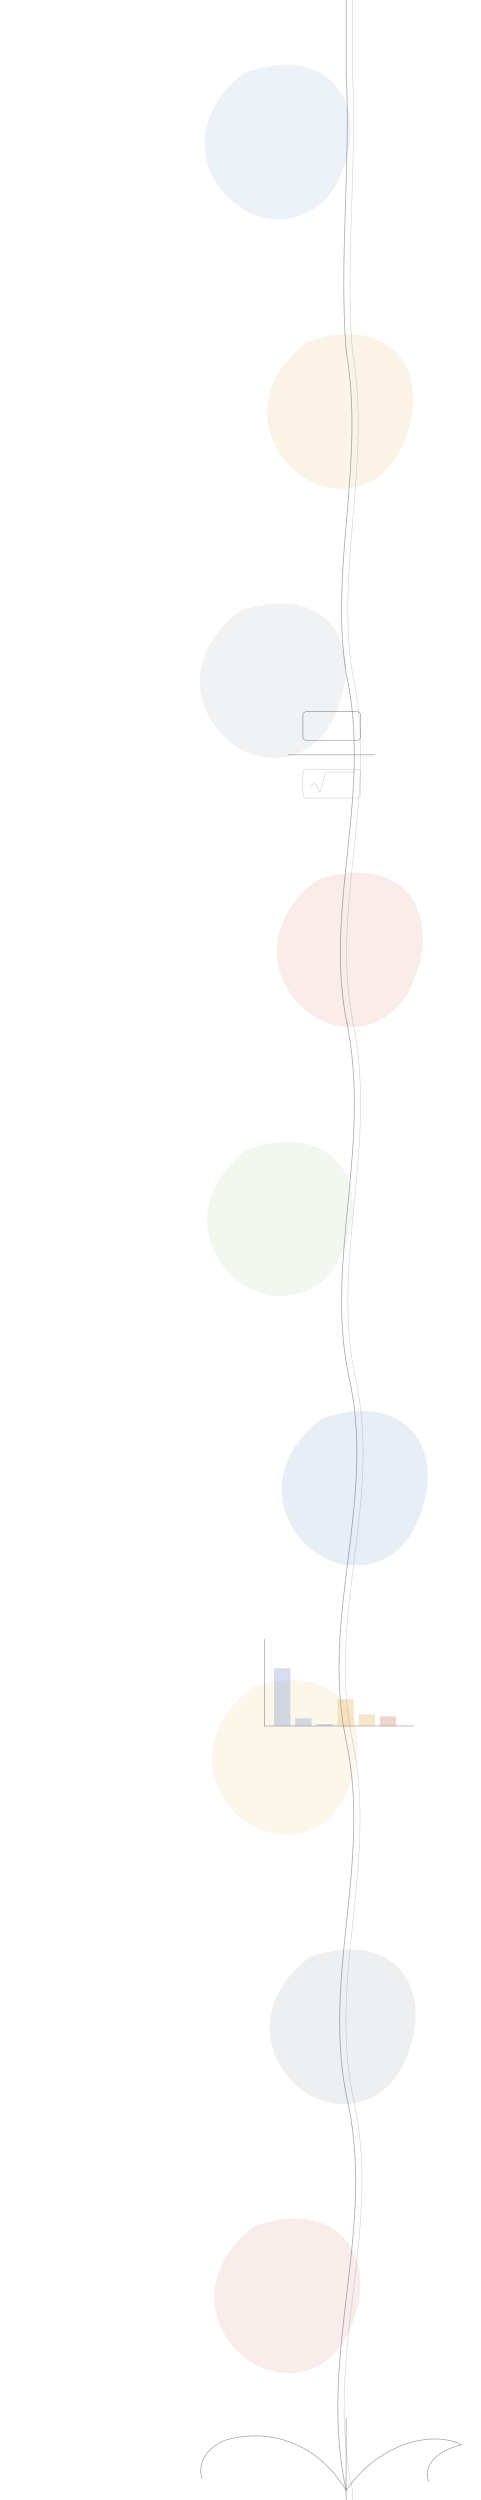
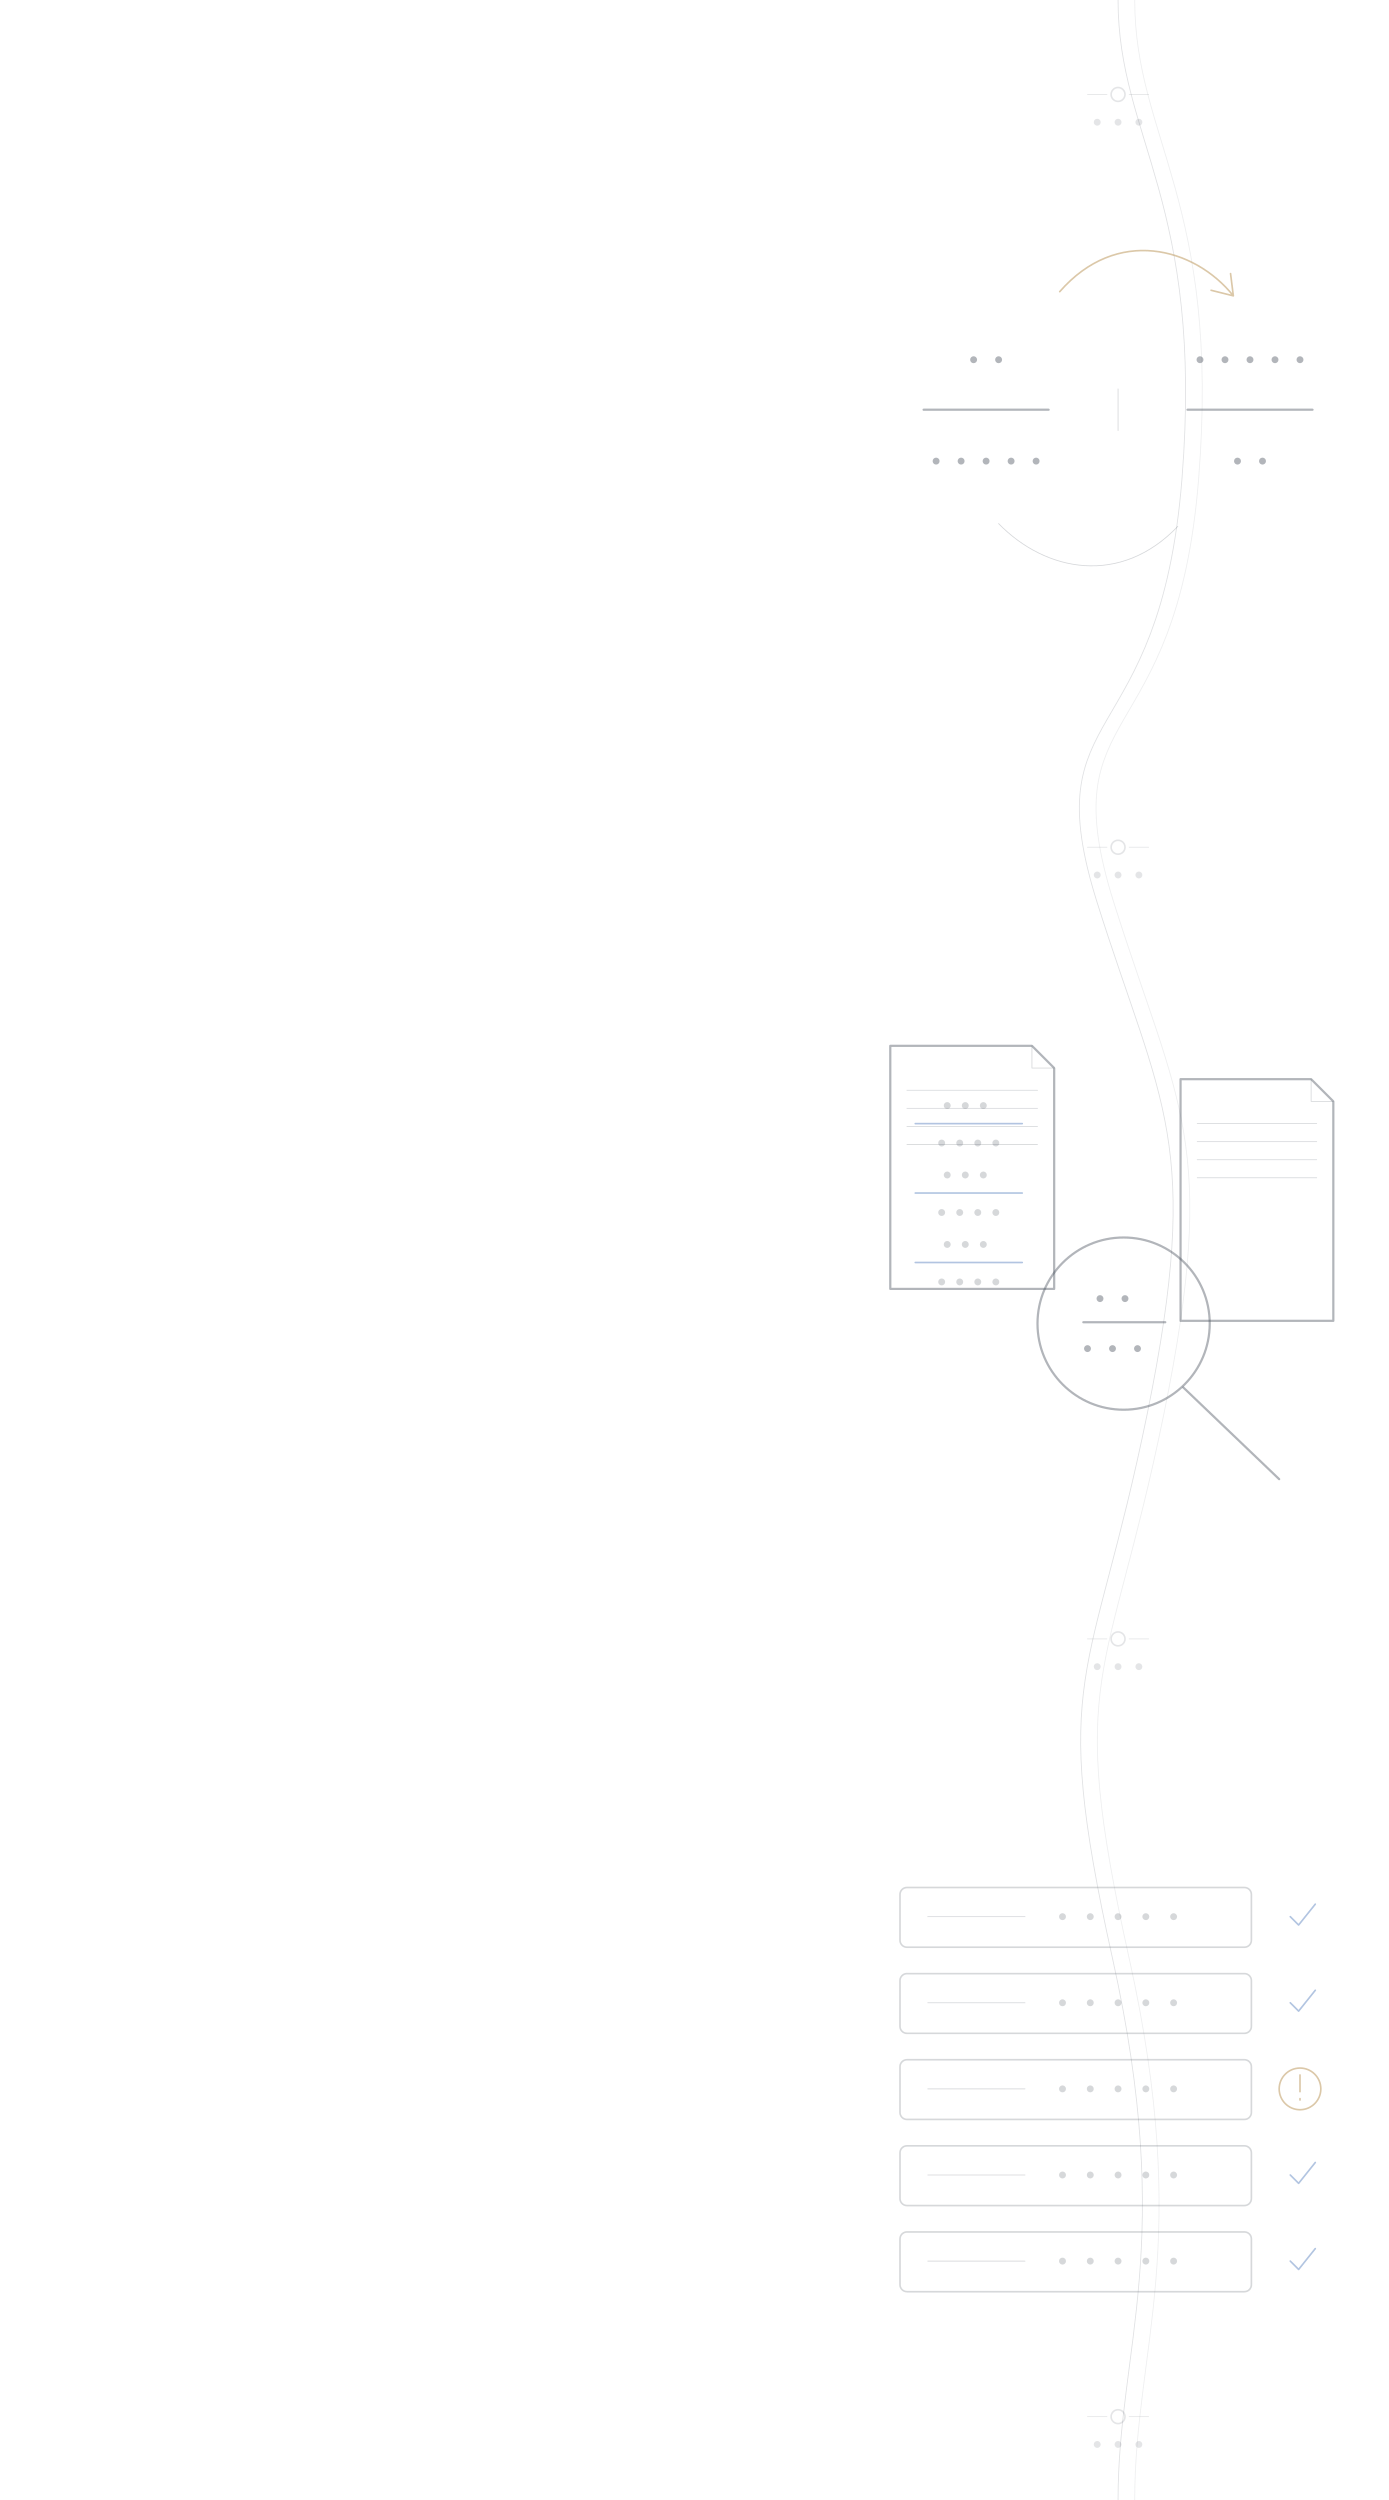
- <svg xmlns="http://www.w3.org/2000/svg" width="1000" height="5200" viewBox="0 0 1000 5200" preserveAspectRatio="none" fill="none">
+ <svg xmlns="http://www.w3.org/2000/svg" width="1000" height="1800" viewBox="0 0 1000 1800" fill="none">
  <style>.art-ink,
.art-ink-soft,
- .art-hair {
+ .art-hair,
+ .art-blue,
+ .art-gold {
  fill: none;
  vector-effect: non-scaling-stroke;
  stroke-linecap: round;
  stroke-linejoin: round;
}

.art-ink {
  stroke: rgba(38, 48, 62, .42);
  stroke-width: 1.6;
}

.art-ink-soft {
  stroke: rgba(38, 48, 62, .22);
  stroke-width: 1.2;
}

/* Hairline filigree — the finest lines (tree-rings, arcs, contours). */
.art-hair {
  stroke: rgba(38, 48, 62, .22);
  stroke-width: 0.6;
}

+ .art-blue, .art-gold {
+   stroke-width: 1.2;
+   stroke-opacity: .55;
+ }
+ 
+ .art-blue { stroke: #5a82be; }
+ .art-gold { stroke: #b28945; }
+ 
.art-fill-ink {
  fill: rgba(38, 48, 62, .42);
  stroke: none;
}

/* Stipple dots for organic growth. */
.art-dot {
  fill: rgba(38, 48, 62, .22);
  stroke: none;
}</style>
-   <g class="art-wash">
-     <g transform="translate(-190,20)">
-       <path d="M700 130 C 880 70 960 200 900 340 C 850 470 700 460 640 360 C 590 280 620 190 700 130 Z" fill="#5a82be" opacity="0.11" />
-     </g>
-     <g transform="translate(-60,580)">
-       <path d="M700 130 C 880 70 960 200 900 340 C 850 470 700 460 640 360 C 590 280 620 190 700 130 Z" fill="#e0a94a" opacity="0.14" />
-     </g>
-     <g transform="translate(-200,1140)">
-       <path d="M700 130 C 880 70 960 200 900 340 C 850 470 700 460 640 360 C 590 280 620 190 700 130 Z" fill="#7a8a9a" opacity="0.11" />
-     </g>
-     <g transform="translate(-40,1700)">
-       <path d="M700 130 C 880 70 960 200 900 340 C 850 470 700 460 640 360 C 590 280 620 190 700 130 Z" fill="#c85a46" opacity="0.12" />
-     </g>
-     <g transform="translate(-185,2260)">
-       <path d="M700 130 C 880 70 960 200 900 340 C 850 470 700 460 640 360 C 590 280 620 190 700 130 Z" fill="#8bbf6e" opacity="0.11" />
-     </g>
-     <g transform="translate(-30,2820)">
-       <path d="M700 130 C 880 70 960 200 900 340 C 850 470 700 460 640 360 C 590 280 620 190 700 130 Z" fill="#5a82be" opacity="0.14" />
-     </g>
-     <g transform="translate(-175,3380)">
-       <path d="M700 130 C 880 70 960 200 900 340 C 850 470 700 460 640 360 C 590 280 620 190 700 130 Z" fill="#e0a94a" opacity="0.11" />
-     </g>
-     <g transform="translate(-55,3940)">
-       <path d="M700 130 C 880 70 960 200 900 340 C 850 470 700 460 640 360 C 590 280 620 190 700 130 Z" fill="#7a8a9a" opacity="0.14" />
-     </g>
-     <g transform="translate(-170,4500)">
-       <path d="M700 130 C 880 70 960 200 900 340 C 850 470 700 460 640 360 C 590 280 620 190 700 130 Z" fill="#c85a46" opacity="0.11" />
-     </g>
+   <g transform="translate(0 0)" opacity=".65">
+     <path class="art-hair" d="M805 0C805 100 867 145 851 345S744 504 790 650S866 822 826 1018S755 1203 801 1410S805 1690 805 1800" />
  </g>
-   <path class="art-ink" d="M720 5180 C 660 4900 780 4650 725 4380 C 665 4120 775 3880 720 3620 C 665 3360 785 3120 725 2860 C 675 2620 775 2380 720 2120 C 675 1880 775 1650 720 1400 C 685 1180 760 960 720 730 C 705 540 730 340 720 150" />
-   <path class="art-ink-soft" d="M733 5180 C 673 4900 793 4650 738 4380 C 678 4120 788 3880 733 3620 C 678 3360 798 3120 738 2860 C 688 2620 788 2380 733 2120 C 688 1880 788 1650 733 1400 C 698 1180 773 960 733 730 C 718 540 743 340 733 150" />
-   <g transform="translate(690,1590)">
-     <rect class="art-ink" x="-60" y="-110" width="120" height="60" rx="8" />
-     <path class="art-ink" d="M-90 -20 H 90" />
-     <rect class="art-ink-soft" x="-60" y="10" width="120" height="60" rx="8" />
-     <path class="art-ink-soft" d="M-44 44 l 9 -5 l 10 19 l 13 -42 h 60" />
+   <g transform="translate(12 0)" opacity=".35">
+     <path class="art-hair" d="M805 0C805 100 867 145 851 345S744 504 790 650S866 822 826 1018S755 1203 801 1410S805 1690 805 1800" />
  </g>
-   <g transform="translate(690,3530)">
-     <path class="art-ink" d="M-140 -120 V 60 H 170" />
-     <rect x="-120" y="-60" width="34" height="120" fill="#5a82be" fill-opacity=".26" />
-     <rect x="-76" y="44" width="34" height="16" fill="#5a82be" fill-opacity=".26" />
-     <rect x="-32" y="56" width="34" height="4" fill="#5a82be" fill-opacity=".26" />
-     <rect x="12" y="4" width="34" height="56" fill="#e0a94a" fill-opacity=".28" />
-     <rect x="56" y="36" width="34" height="24" fill="#e0a94a" fill-opacity=".28" />
-     <rect x="100" y="40" width="34" height="20" fill="#c85a46" fill-opacity=".25" />
+   <g transform="translate(805 68)" opacity=".55">
+     <circle class="art-ink-soft" cx="0" cy="0" r="5" />
+     <path class="art-hair" d="M-22 0L-8 0" />
+     <path class="art-hair" d="M8 0L22 0" />
+     <circle class="art-dot" cx="-15" cy="20" r="2.5" />
+     <circle class="art-dot" cx="0" cy="20" r="2.5" />
+     <circle class="art-dot" cx="15" cy="20" r="2.5" />
  </g>
-   <path class="art-ink" d="M720 5180 C 660 5080 560 5050 470 5075 M720 5180 C 790 5080 900 5055 960 5085 M720 5180 C 720 5100 720 5060 720 5030 M470 5075 C 430 5090 410 5125 420 5155 M960 5085 C 900 5100 880 5135 892 5162" />
-   <path class="art-ink" d="M720 0V150 M720 5180V5200" />
-   <path class="art-ink-soft" d="M733 0V150 M733 5180V5200" />
+   <g transform="translate(805 610)" opacity=".55">
+     <circle class="art-ink-soft" cx="0" cy="0" r="5" />
+     <path class="art-hair" d="M-22 0L-8 0" />
+     <path class="art-hair" d="M8 0L22 0" />
+     <circle class="art-dot" cx="-15" cy="20" r="2.5" />
+     <circle class="art-dot" cx="0" cy="20" r="2.5" />
+     <circle class="art-dot" cx="15" cy="20" r="2.5" />
+   </g>
+   <g transform="translate(805 1180)" opacity=".55">
+     <circle class="art-ink-soft" cx="0" cy="0" r="5" />
+     <path class="art-hair" d="M-22 0L-8 0" />
+     <path class="art-hair" d="M8 0L22 0" />
+     <circle class="art-dot" cx="-15" cy="20" r="2.5" />
+     <circle class="art-dot" cx="0" cy="20" r="2.5" />
+     <circle class="art-dot" cx="15" cy="20" r="2.5" />
+   </g>
+   <g transform="translate(805 1740)" opacity=".55">
+     <circle class="art-ink-soft" cx="0" cy="0" r="5" />
+     <path class="art-hair" d="M-22 0L-8 0" />
+     <path class="art-hair" d="M8 0L22 0" />
+     <circle class="art-dot" cx="-15" cy="20" r="2.5" />
+     <circle class="art-dot" cx="0" cy="20" r="2.5" />
+     <circle class="art-dot" cx="15" cy="20" r="2.5" />
+   </g>
+   <g transform="translate(805 295)" opacity=".85">
+     <path class="art-ink" d="M-140 0L-50 0" />
+     <circle class="art-fill-ink" cx="-104" cy="-36" r="2.5" />
+     <circle class="art-fill-ink" cx="-86" cy="-36" r="2.5" />
+     <circle class="art-fill-ink" cx="-131" cy="37" r="2.5" />
+     <circle class="art-fill-ink" cx="-113" cy="37" r="2.5" />
+     <circle class="art-fill-ink" cx="-95" cy="37" r="2.5" />
+     <circle class="art-fill-ink" cx="-77" cy="37" r="2.5" />
+     <circle class="art-fill-ink" cx="-59" cy="37" r="2.5" />
+     <path class="art-ink" d="M50 0L140 0" />
+     <circle class="art-fill-ink" cx="59" cy="-36" r="2.5" />
+     <circle class="art-fill-ink" cx="77" cy="-36" r="2.5" />
+     <circle class="art-fill-ink" cx="95" cy="-36" r="2.5" />
+     <circle class="art-fill-ink" cx="113" cy="-36" r="2.5" />
+     <circle class="art-fill-ink" cx="131" cy="-36" r="2.5" />
+     <circle class="art-fill-ink" cx="86" cy="37" r="2.5" />
+     <circle class="art-fill-ink" cx="104" cy="37" r="2.5" />
+     <path class="art-gold" d="M-42-85C-1-132 55-117 83-82M83-82l-2-16m2 16-16-4" />
+     <path class="art-hair" d="M43 84C2 127-52 117-86 82" />
+     <path class="art-hair" d="M0-15v30" />
+   </g>
+   <g transform="translate(805 890)" opacity=".85">
+     <path class="art-ink" d="M-164 -137H-62L-46 -121V38H-164Z" />
+     <path class="art-hair" d="M-62 -137V-121H-46" />
+     <path class="art-hair" d="M-152 -105L-58 -105" />
+     <path class="art-hair" d="M-152 -92L-58 -92" />
+     <path class="art-hair" d="M-152 -79L-58 -79" />
+     <path class="art-hair" d="M-152 -66L-58 -66" />
+     <path class="art-ink" d="M45 -113H139L155 -97V61H45Z" />
+     <path class="art-hair" d="M139 -113V-97H155" />
+     <path class="art-hair" d="M57 -81L143 -81" />
+     <path class="art-hair" d="M57 -68L143 -68" />
+     <path class="art-hair" d="M57 -55L143 -55" />
+     <path class="art-hair" d="M57 -42L143 -42" />
+     <path class="art-blue" d="M-146 -81L-69 -81" />
+     <circle class="art-dot" cx="-123" cy="-94" r="2.5" />
+     <circle class="art-dot" cx="-110" cy="-94" r="2.5" />
+     <circle class="art-dot" cx="-97" cy="-94" r="2.5" />
+     <circle class="art-dot" cx="-127" cy="-67" r="2.5" />
+     <circle class="art-dot" cx="-114" cy="-67" r="2.5" />
+     <circle class="art-dot" cx="-101" cy="-67" r="2.5" />
+     <circle class="art-dot" cx="-88" cy="-67" r="2.5" />
+     <path class="art-blue" d="M-146 -31L-69 -31" />
+     <circle class="art-dot" cx="-123" cy="-44" r="2.5" />
+     <circle class="art-dot" cx="-110" cy="-44" r="2.5" />
+     <circle class="art-dot" cx="-97" cy="-44" r="2.5" />
+     <circle class="art-dot" cx="-127" cy="-17" r="2.5" />
+     <circle class="art-dot" cx="-114" cy="-17" r="2.5" />
+     <circle class="art-dot" cx="-101" cy="-17" r="2.5" />
+     <circle class="art-dot" cx="-88" cy="-17" r="2.5" />
+     <path class="art-blue" d="M-146 19L-69 19" />
+     <circle class="art-dot" cx="-123" cy="6" r="2.5" />
+     <circle class="art-dot" cx="-110" cy="6" r="2.5" />
+     <circle class="art-dot" cx="-97" cy="6" r="2.5" />
+     <circle class="art-dot" cx="-127" cy="33" r="2.5" />
+     <circle class="art-dot" cx="-114" cy="33" r="2.5" />
+     <circle class="art-dot" cx="-101" cy="33" r="2.5" />
+     <circle class="art-dot" cx="-88" cy="33" r="2.5" />
+     <circle class="art-ink" cx="4" cy="63" r="62" />
+     <path class="art-ink" d="M47 109L116 175" />
+     <path class="art-ink" d="M-25 62L34 62" />
+     <circle class="art-fill-ink" cx="-13" cy="45" r="2.5" />
+     <circle class="art-fill-ink" cx="5" cy="45" r="2.5" />
+     <circle class="art-fill-ink" cx="-22" cy="81" r="2.5" />
+     <circle class="art-fill-ink" cx="-4" cy="81" r="2.5" />
+     <circle class="art-fill-ink" cx="14" cy="81" r="2.5" />
+   </g>
+   <g transform="translate(805 1490)" opacity=".85">
+     <rect class="art-ink-soft" x="-157" y="-131" width="253" height="43" rx="5" />
+     <path class="art-hair" d="M-137 -110L-67 -110" />
+     <circle class="art-dot" cx="-40" cy="-110" r="2.5" />
+     <circle class="art-dot" cx="-20" cy="-110" r="2.5" />
+     <circle class="art-dot" cx="0" cy="-110" r="2.5" />
+     <circle class="art-dot" cx="20" cy="-110" r="2.5" />
+     <circle class="art-dot" cx="40" cy="-110" r="2.5" />
+     <path class="art-blue" d="M124 -110l6 6 12-15" />
+     <rect class="art-ink-soft" x="-157" y="-69" width="253" height="43" rx="5" />
+     <path class="art-hair" d="M-137 -48L-67 -48" />
+     <circle class="art-dot" cx="-40" cy="-48" r="2.5" />
+     <circle class="art-dot" cx="-20" cy="-48" r="2.5" />
+     <circle class="art-dot" cx="0" cy="-48" r="2.5" />
+     <circle class="art-dot" cx="20" cy="-48" r="2.5" />
+     <circle class="art-dot" cx="40" cy="-48" r="2.5" />
+     <path class="art-blue" d="M124 -48l6 6 12-15" />
+     <rect class="art-ink-soft" x="-157" y="-7" width="253" height="43" rx="5" />
+     <path class="art-hair" d="M-137 14L-67 14" />
+     <circle class="art-dot" cx="-40" cy="14" r="2.5" />
+     <circle class="art-dot" cx="-20" cy="14" r="2.5" />
+     <circle class="art-dot" cx="0" cy="14" r="2.5" />
+     <circle class="art-dot" cx="20" cy="14" r="2.5" />
+     <circle class="art-dot" cx="40" cy="14" r="2.5" />
+     <circle class="art-gold" cx="131" cy="14" r="15" />
+     <path class="art-gold" d="M131 4v12m0 5v1" />
+     <rect class="art-ink-soft" x="-157" y="55" width="253" height="43" rx="5" />
+     <path class="art-hair" d="M-137 76L-67 76" />
+     <circle class="art-dot" cx="-40" cy="76" r="2.5" />
+     <circle class="art-dot" cx="-20" cy="76" r="2.5" />
+     <circle class="art-dot" cx="0" cy="76" r="2.5" />
+     <circle class="art-dot" cx="20" cy="76" r="2.5" />
+     <circle class="art-dot" cx="40" cy="76" r="2.5" />
+     <path class="art-blue" d="M124 76l6 6 12-15" />
+     <rect class="art-ink-soft" x="-157" y="117" width="253" height="43" rx="5" />
+     <path class="art-hair" d="M-137 138L-67 138" />
+     <circle class="art-dot" cx="-40" cy="138" r="2.5" />
+     <circle class="art-dot" cx="-20" cy="138" r="2.5" />
+     <circle class="art-dot" cx="0" cy="138" r="2.5" />
+     <circle class="art-dot" cx="20" cy="138" r="2.5" />
+     <circle class="art-dot" cx="40" cy="138" r="2.5" />
+     <path class="art-blue" d="M124 138l6 6 12-15" />
+   </g>
</svg>
